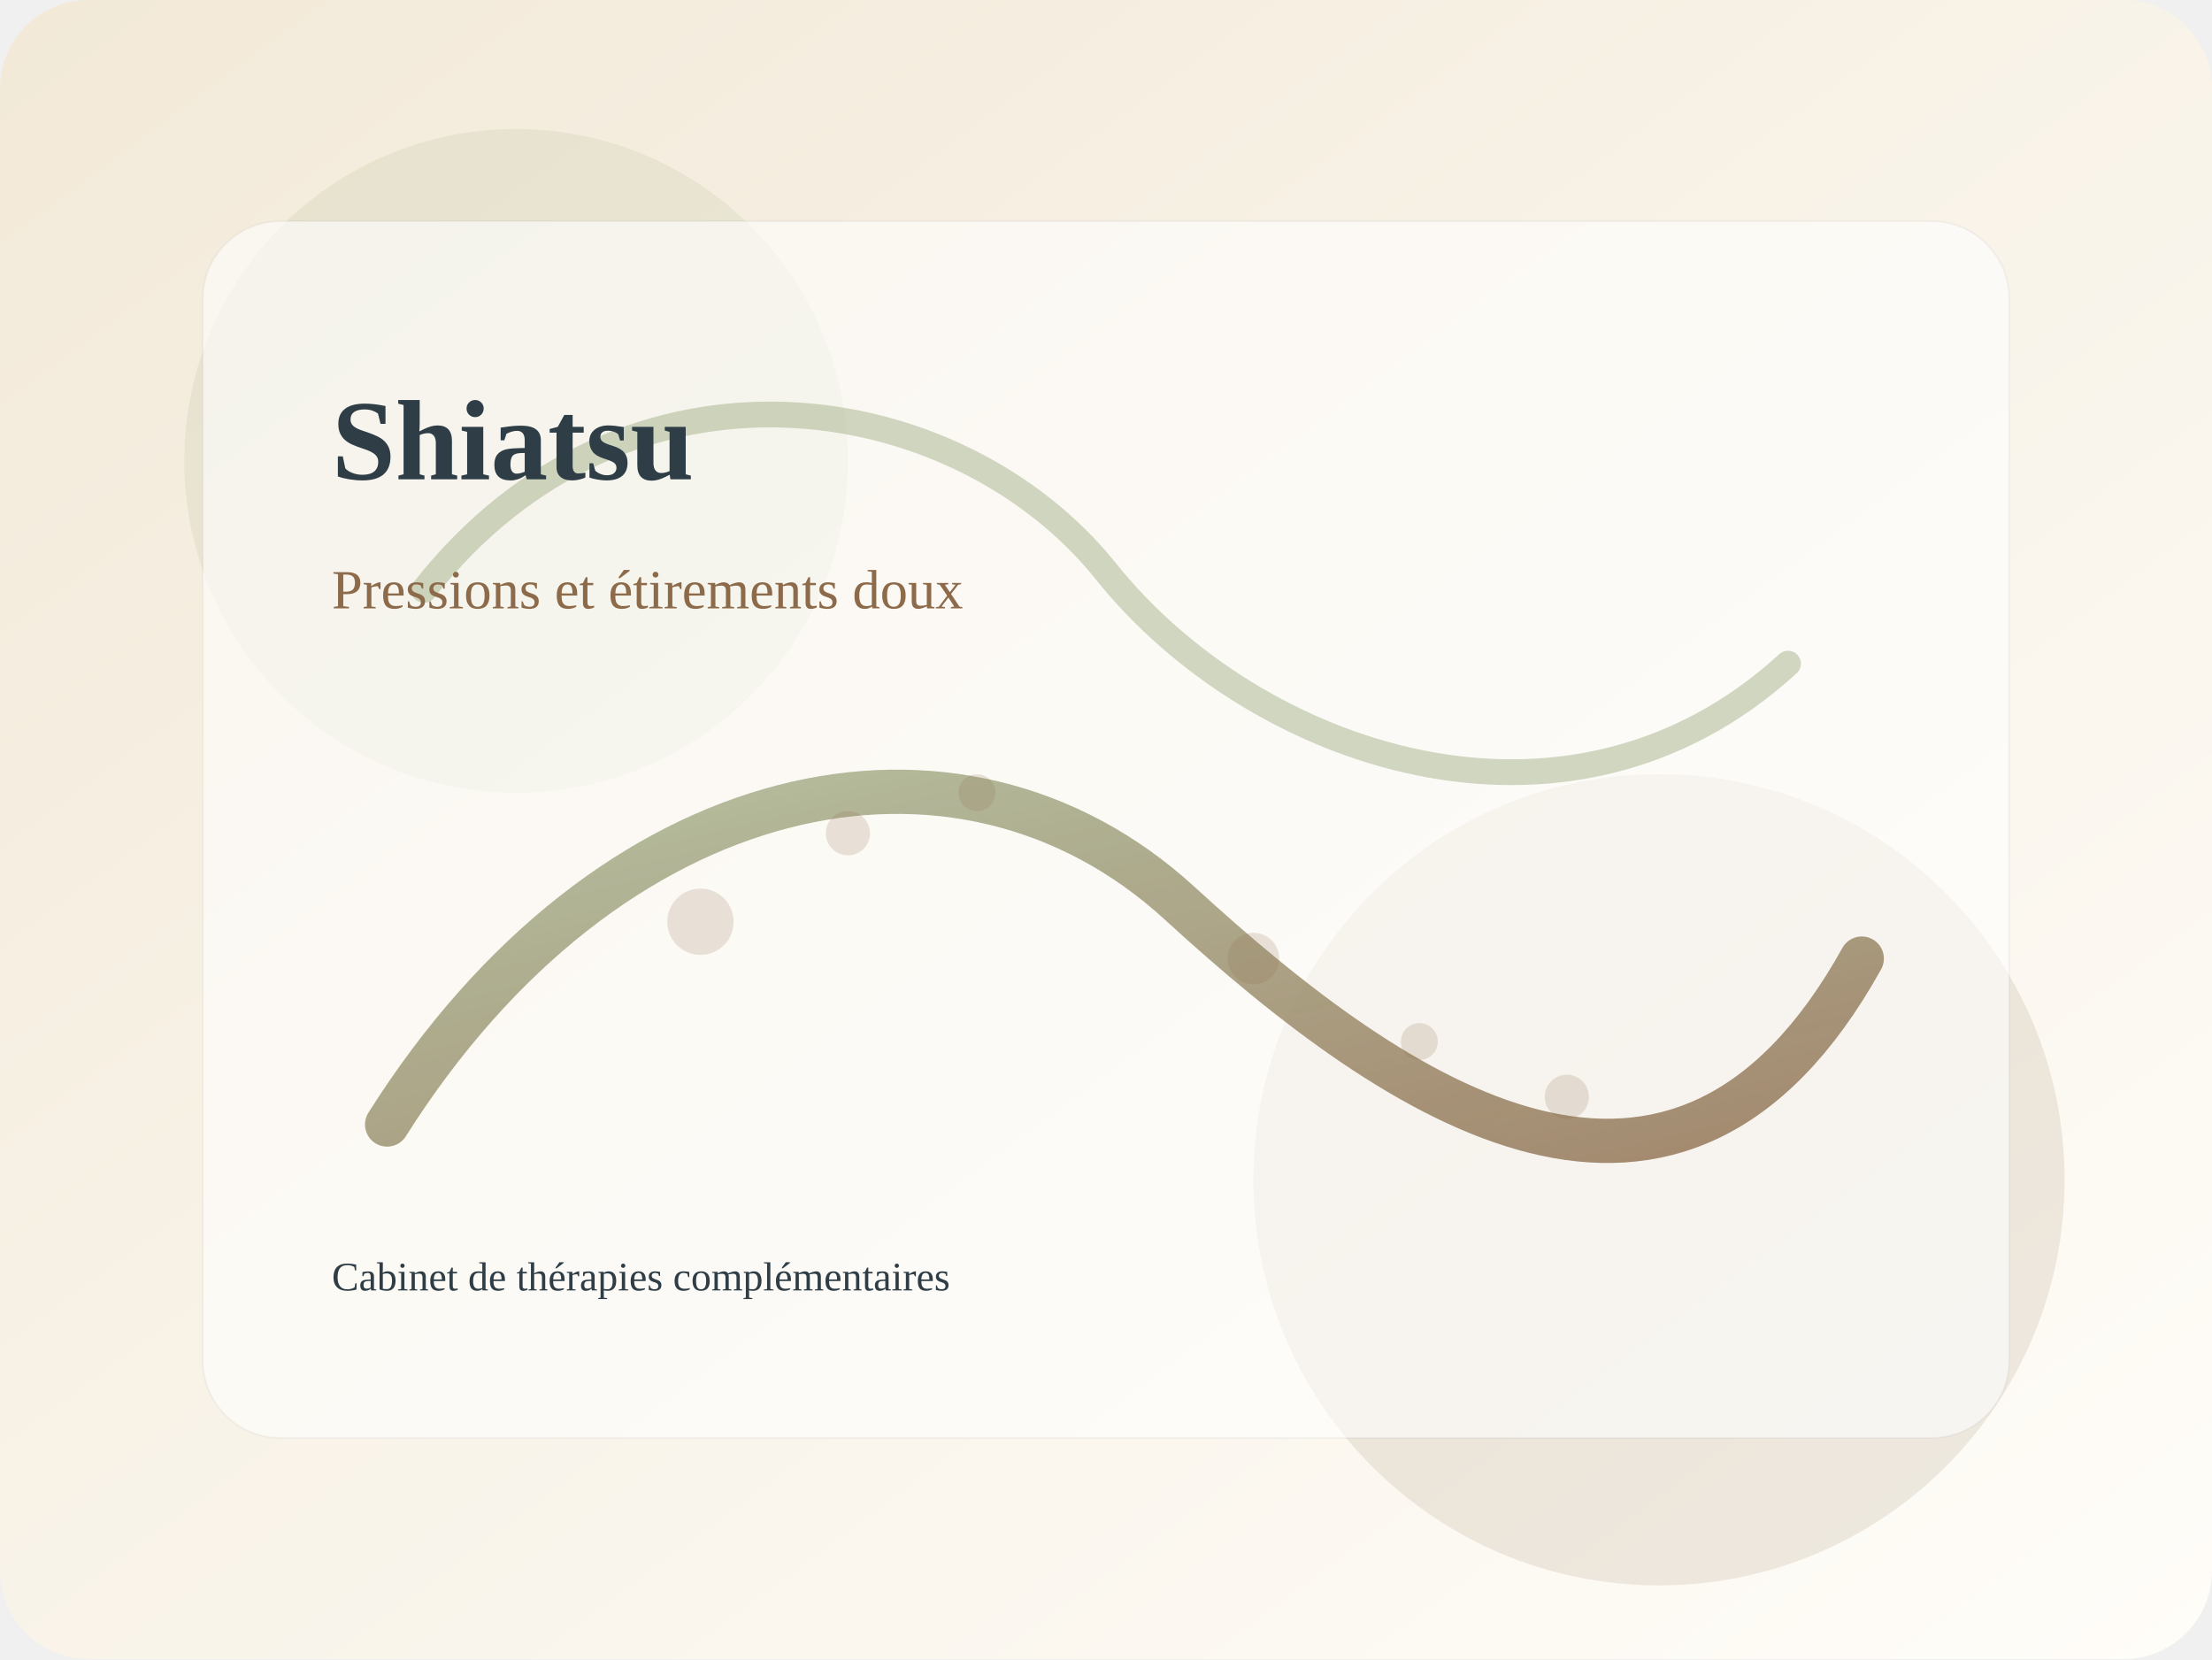
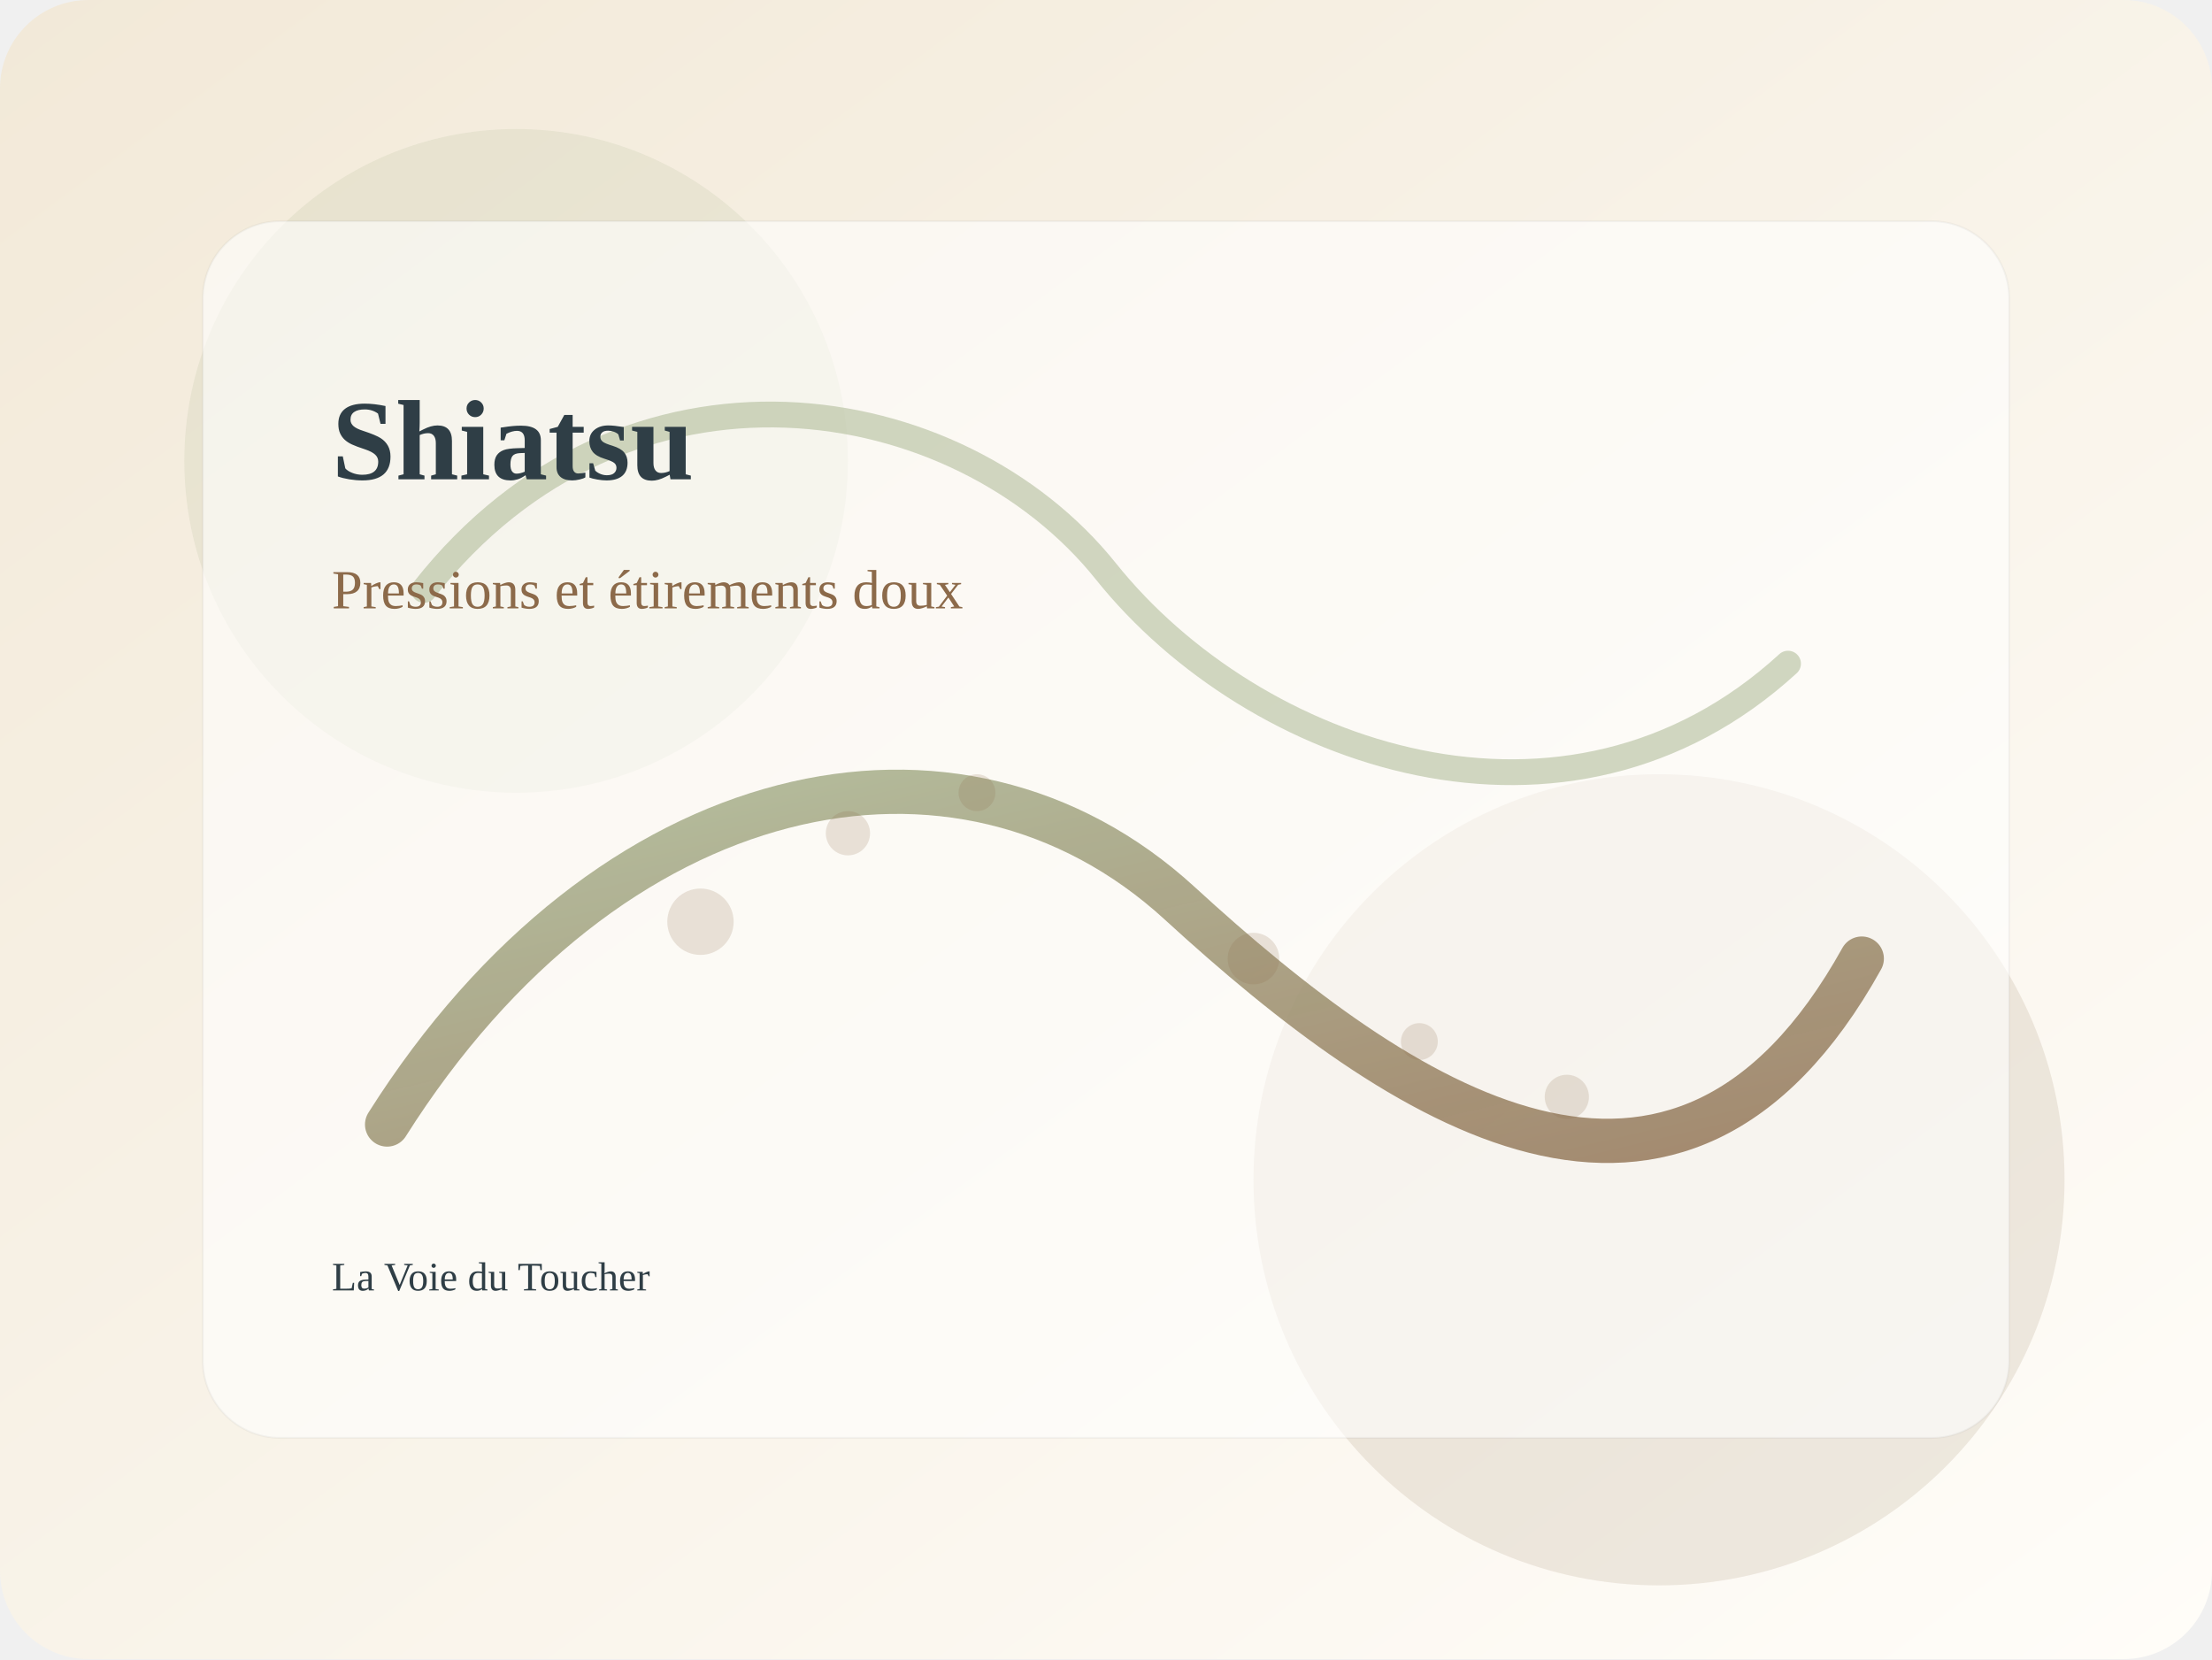
<svg xmlns="http://www.w3.org/2000/svg" viewBox="0 0 1200 900" role="img" aria-labelledby="title desc">
  <defs>
    <linearGradient id="bg" x1="0" y1="0" x2="1" y2="1">
      <stop offset="0%" stop-color="#F2E9D8" />
      <stop offset="100%" stop-color="#FFFDF9" />
    </linearGradient>
    <linearGradient id="accent" x1="0" y1="0" x2="1" y2="1">
      <stop offset="0%" stop-color="#A3B18A" stop-opacity="0.94" />
      <stop offset="100%" stop-color="#8C6A4A" stop-opacity="0.92" />
    </linearGradient>
  </defs>
  <rect width="1200" height="900" rx="48" fill="url(#bg)" />
  <circle cx="280" cy="250" r="180" fill="#A3B18A" opacity="0.16" />
  <circle cx="900" cy="640" r="220" fill="#8C6A4A" opacity="0.14" />
  <rect x="110" y="120" width="980" height="660" rx="42" fill="white" opacity="0.58" stroke="rgba(47,62,70,0.08)" />
  <path d="M210 610 C330 420, 520 380, 640 490 S910 700, 1010 520" fill="none" stroke="url(#accent)" stroke-width="24" stroke-linecap="round" opacity="0.85" />
  <path d="M230 320 C340 180, 520 210, 600 310 S850 470, 970 360" fill="none" stroke="#A3B18A" stroke-width="14" stroke-linecap="round" opacity="0.5" />
  <g fill="#8C6A4A" opacity="0.18">
    <circle cx="380" cy="500" r="18" />
    <circle cx="460" cy="452" r="12" />
    <circle cx="530" cy="430" r="10" />
    <circle cx="680" cy="520" r="14" />
    <circle cx="770" cy="565" r="10" />
    <circle cx="850" cy="595" r="12" />
  </g>
  <text x="180" y="260" fill="#2F3E46" font-size="62" font-family="Georgia, 'Times New Roman', serif" font-weight="700">Shiatsu</text>
  <text x="180" y="330" fill="#8C6A4A" font-size="30" font-family="Georgia, 'Times New Roman', serif">Pressions et étirements doux</text>
-   <text x="180" y="700" fill="#2F3E46" font-size="22" font-family="Georgia, 'Times New Roman', serif">Cabinet de thérapies complémentaires</text>
+   <text x="180" y="700" fill="#2F3E46" font-size="22" font-family="Georgia, 'Times New Roman', serif">La Voie du Toucher</text>
</svg>
